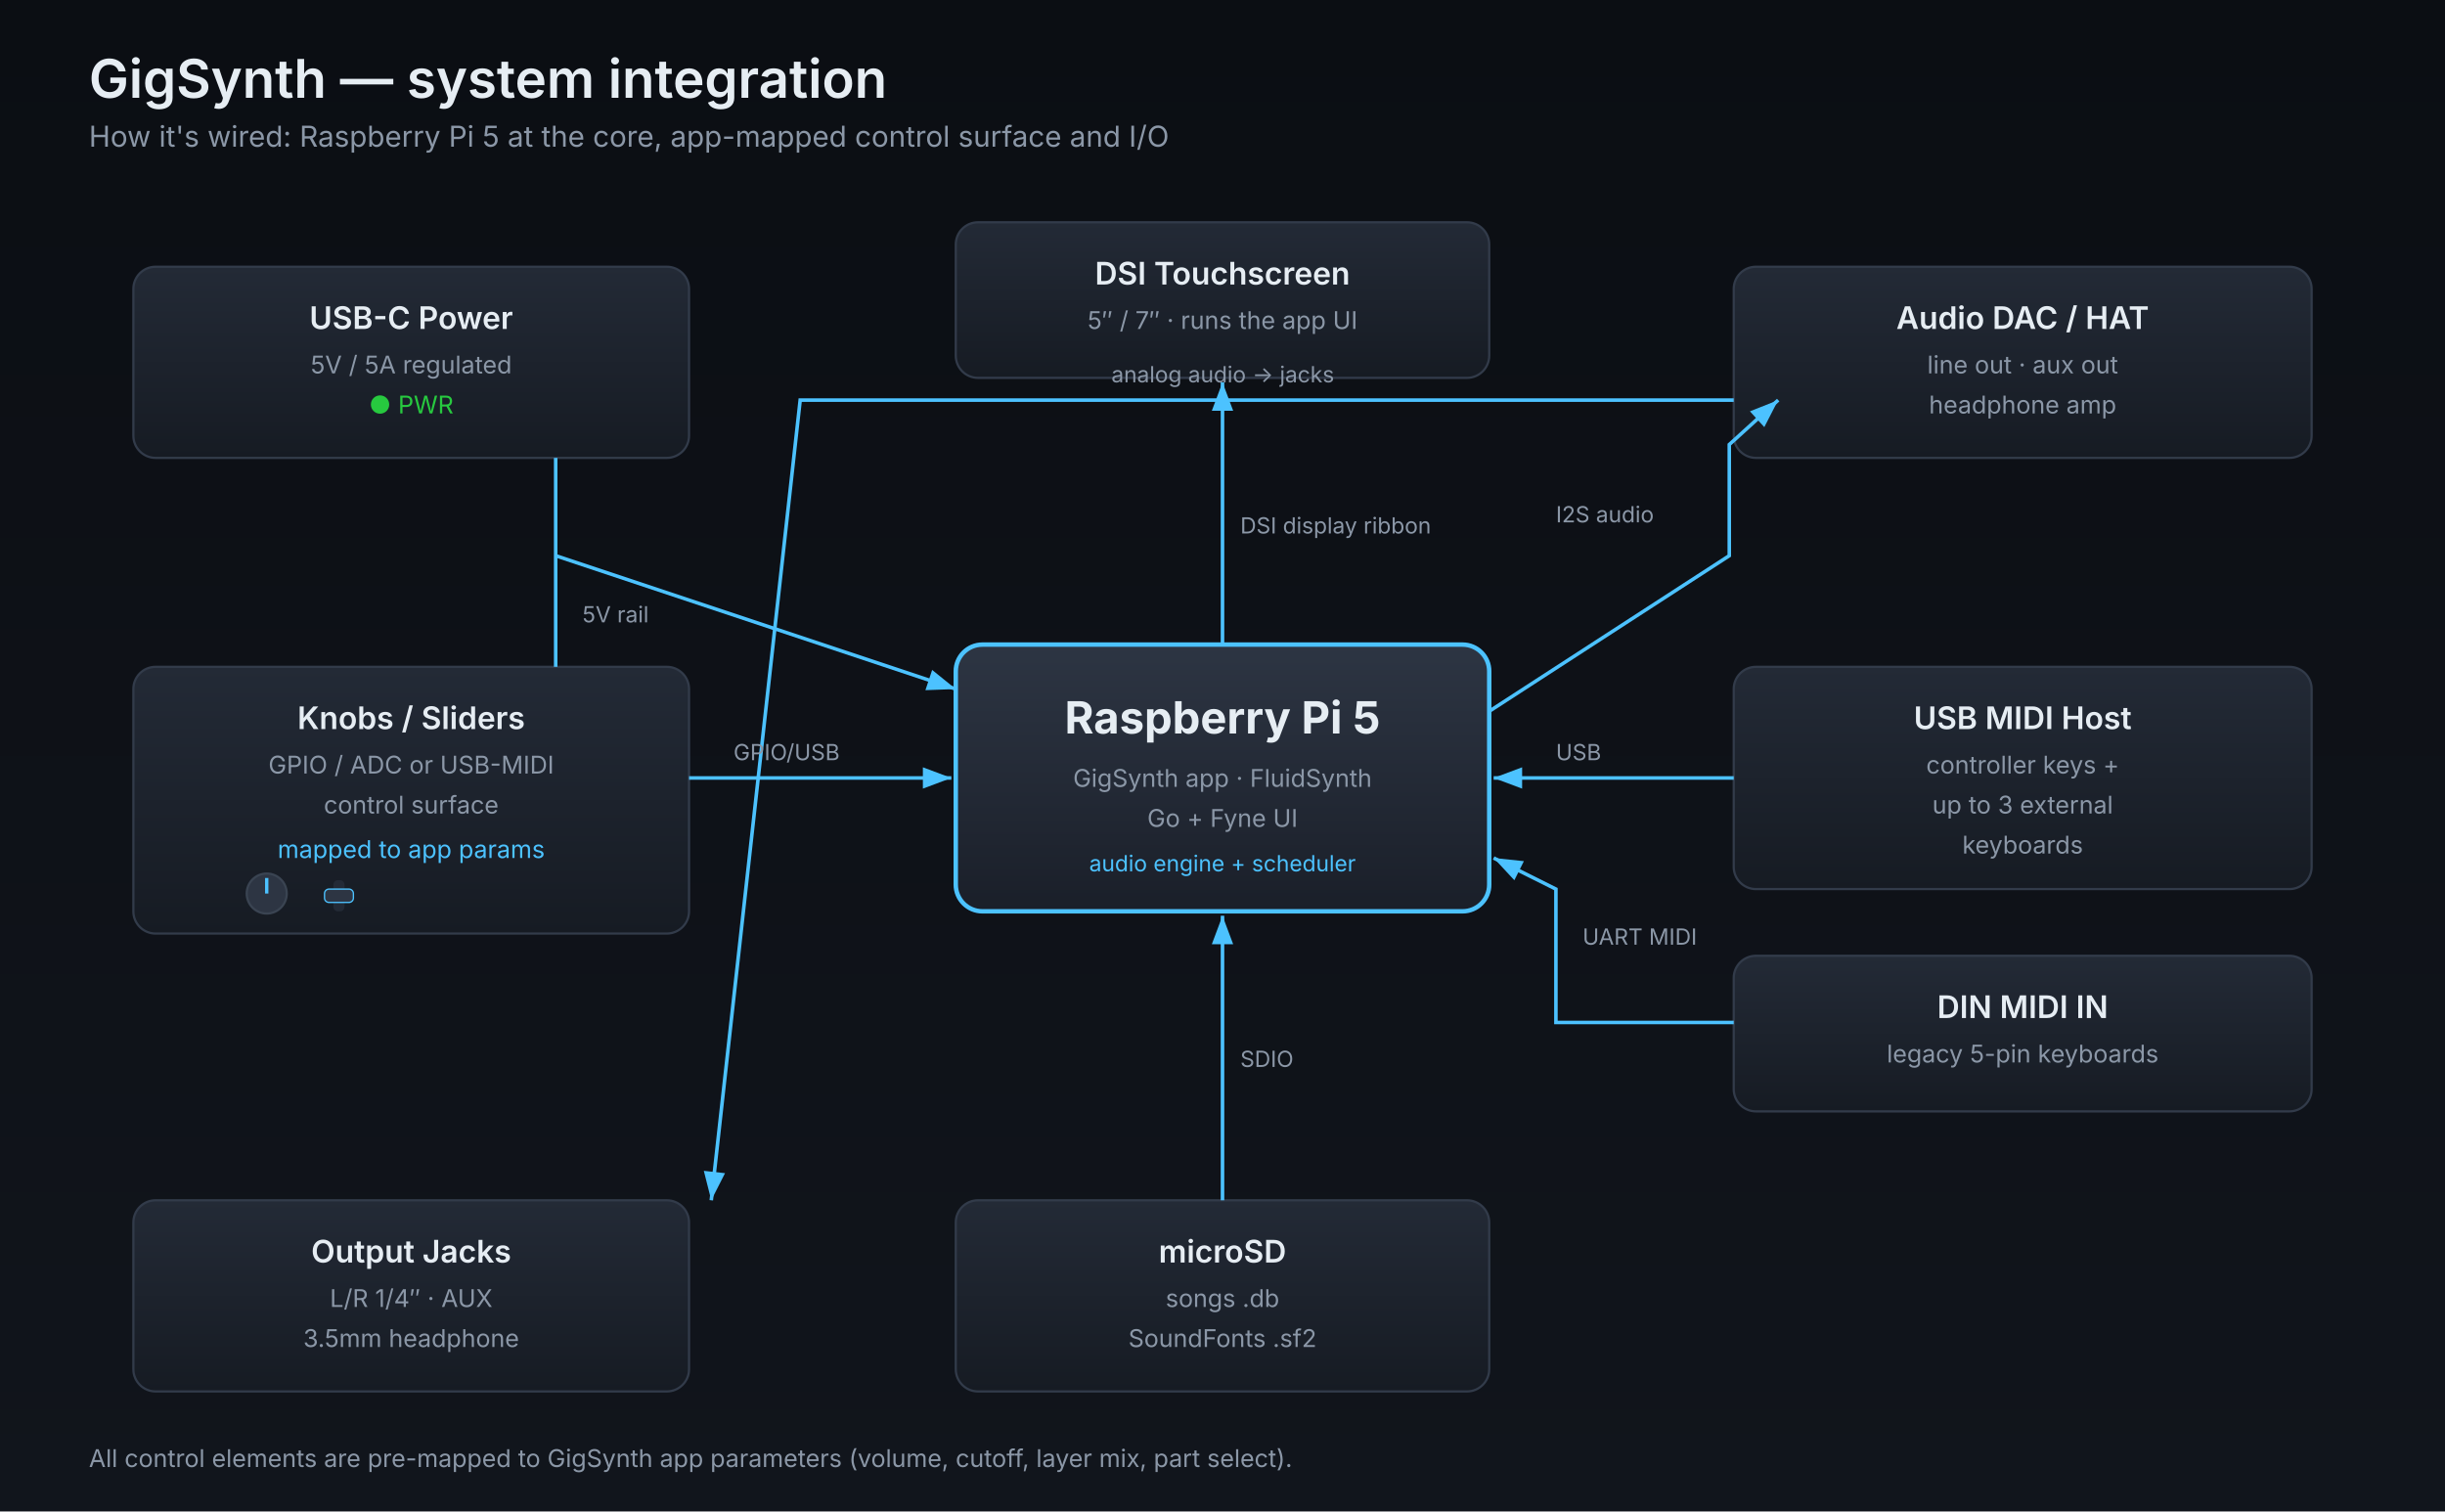
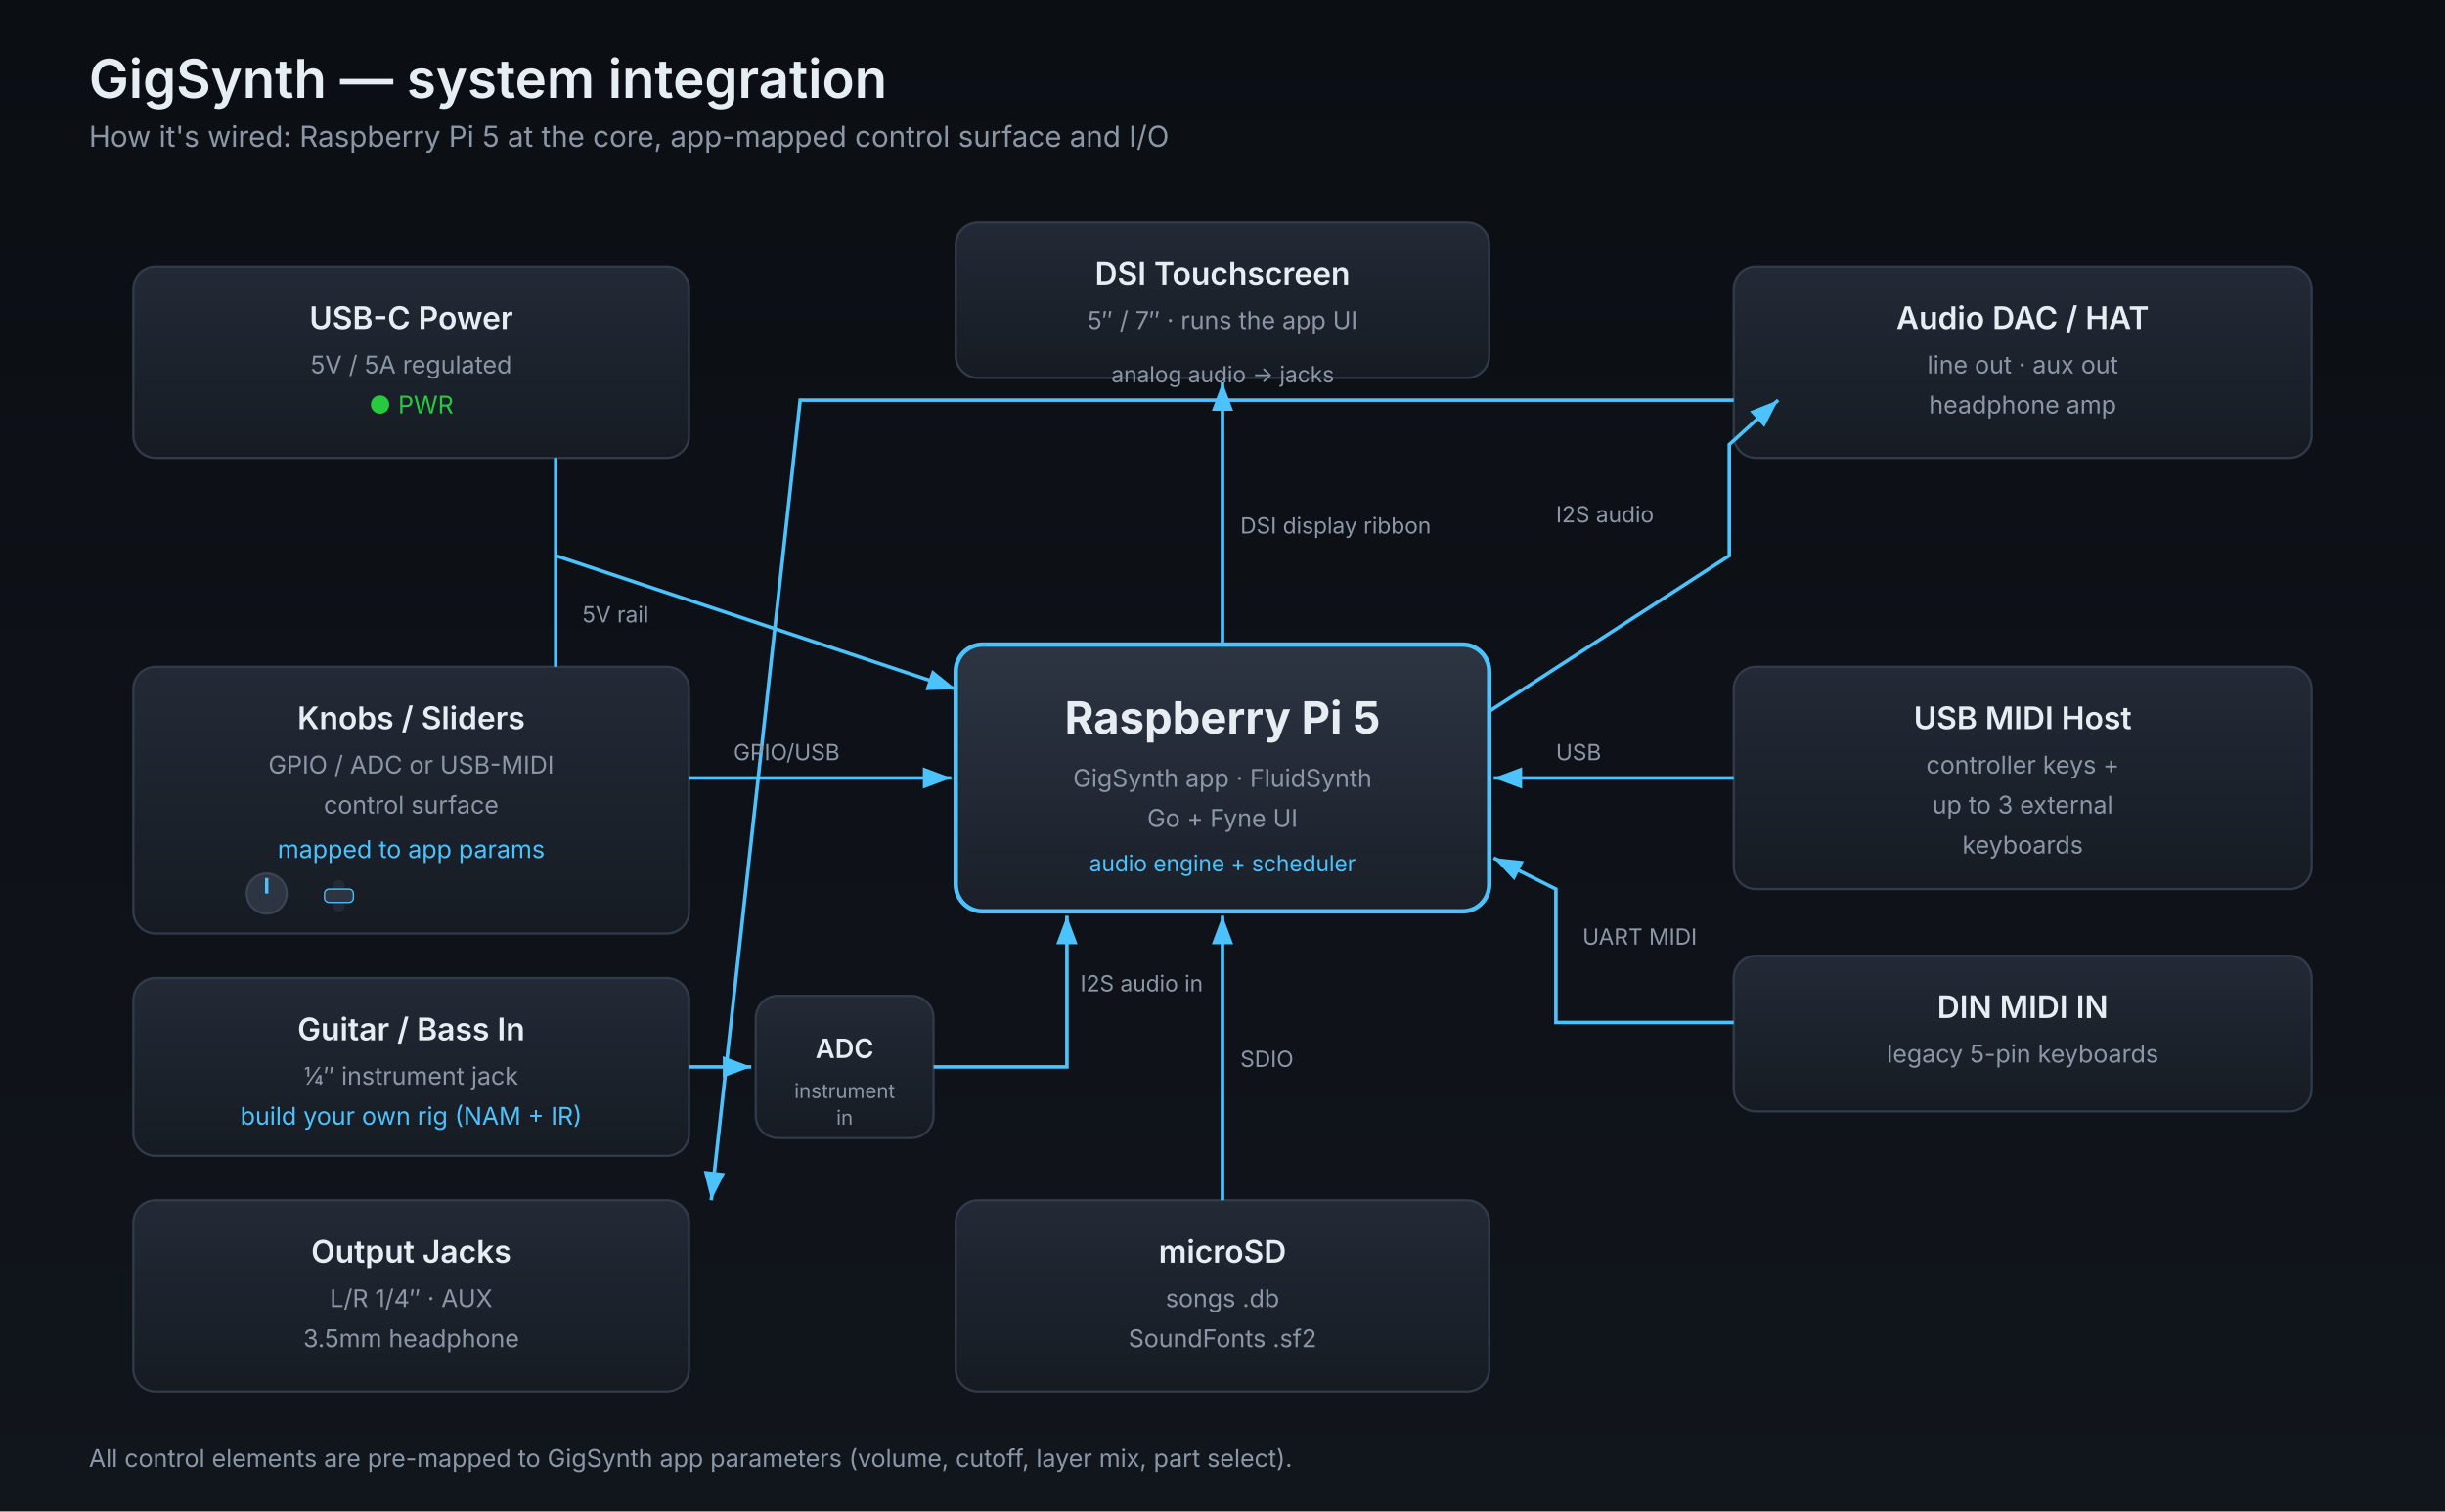
<svg xmlns="http://www.w3.org/2000/svg" width="1100" height="680" viewBox="0 0 1100 680" font-family="Inter, Segoe UI, Arial, sans-serif">
  <defs>
    <linearGradient id="bgI" x1="0" y1="0" x2="0" y2="1">
      <stop offset="0" stop-color="#0b0e13" />
      <stop offset="1" stop-color="#11151c" />
    </linearGradient>
    <linearGradient id="piBox" x1="0" y1="0" x2="0" y2="1">
      <stop offset="0" stop-color="#2d3543" />
      <stop offset="1" stop-color="#1a1f29" />
    </linearGradient>
    <linearGradient id="box" x1="0" y1="0" x2="0" y2="1">
      <stop offset="0" stop-color="#232a36" />
      <stop offset="1" stop-color="#161b23" />
    </linearGradient>
    <marker id="arrow" markerWidth="10" markerHeight="10" refX="8" refY="3" orient="auto" markerUnits="strokeWidth">
      <path d="M0,0 L8,3 L0,6 Z" fill="#4cc2ff" />
    </marker>
  </defs>
  <rect width="1100" height="680" fill="url(#bgI)" />
  <text x="40" y="44" fill="#e6edf3" font-size="24" font-weight="600">GigSynth — system integration</text>
  <text x="40" y="66" fill="#8b97a7" font-size="13">How it's wired: Raspberry Pi 5 at the core, app-mapped control surface and I/O</text>
  <rect x="430" y="290" width="240" height="120" rx="12" fill="url(#piBox)" stroke="#4cc2ff" stroke-width="2" />
  <text x="550" y="330" fill="#e6edf3" font-size="20" font-weight="700" text-anchor="middle">Raspberry Pi 5</text>
  <text x="550" y="354" fill="#8b97a7" font-size="11" text-anchor="middle">GigSynth app · FluidSynth</text>
  <text x="550" y="372" fill="#8b97a7" font-size="11" text-anchor="middle">Go + Fyne UI</text>
  <text x="550" y="392" fill="#4cc2ff" font-size="10" text-anchor="middle">audio engine + scheduler</text>
  <g>
    <rect x="430" y="100" width="240" height="70" rx="10" fill="url(#box)" stroke="#323b4a" />
    <text x="550" y="128" fill="#e6edf3" font-size="14" font-weight="600" text-anchor="middle">DSI Touchscreen</text>
    <text x="550" y="148" fill="#8b97a7" font-size="11" text-anchor="middle">5″ / 7″ · runs the app UI</text>
  </g>
  <g>
    <rect x="780" y="120" width="260" height="86" rx="10" fill="url(#box)" stroke="#323b4a" />
    <text x="910" y="148" fill="#e6edf3" font-size="14" font-weight="600" text-anchor="middle">Audio DAC / HAT</text>
    <text x="910" y="168" fill="#8b97a7" font-size="11" text-anchor="middle">line out · aux out</text>
    <text x="910" y="186" fill="#8b97a7" font-size="11" text-anchor="middle">headphone amp</text>
  </g>
  <g>
    <rect x="780" y="300" width="260" height="100" rx="10" fill="url(#box)" stroke="#323b4a" />
    <text x="910" y="328" fill="#e6edf3" font-size="14" font-weight="600" text-anchor="middle">USB MIDI Host</text>
    <text x="910" y="348" fill="#8b97a7" font-size="11" text-anchor="middle">controller keys +</text>
    <text x="910" y="366" fill="#8b97a7" font-size="11" text-anchor="middle">up to 3 external</text>
    <text x="910" y="384" fill="#8b97a7" font-size="11" text-anchor="middle">keyboards</text>
  </g>
  <g>
    <rect x="780" y="430" width="260" height="70" rx="10" fill="url(#box)" stroke="#323b4a" />
    <text x="910" y="458" fill="#e6edf3" font-size="14" font-weight="600" text-anchor="middle">DIN MIDI IN</text>
    <text x="910" y="478" fill="#8b97a7" font-size="11" text-anchor="middle">legacy 5-pin keyboards</text>
  </g>
  <g>
    <rect x="430" y="540" width="240" height="86" rx="10" fill="url(#box)" stroke="#323b4a" />
    <text x="550" y="568" fill="#e6edf3" font-size="14" font-weight="600" text-anchor="middle">microSD</text>
    <text x="550" y="588" fill="#8b97a7" font-size="11" text-anchor="middle">songs .db</text>
    <text x="550" y="606" fill="#8b97a7" font-size="11" text-anchor="middle">SoundFonts .sf2</text>
  </g>
  <g>
    <rect x="60" y="120" width="250" height="86" rx="10" fill="url(#box)" stroke="#323b4a" />
    <text x="185" y="148" fill="#e6edf3" font-size="14" font-weight="600" text-anchor="middle">USB-C Power</text>
    <text x="185" y="168" fill="#8b97a7" font-size="11" text-anchor="middle">5V / 5A regulated</text>
    <text x="185" y="186" fill="#27c93f" font-size="11" text-anchor="middle">● PWR</text>
  </g>
  <g>
    <rect x="60" y="300" width="250" height="120" rx="10" fill="url(#box)" stroke="#323b4a" />
    <text x="185" y="328" fill="#e6edf3" font-size="14" font-weight="600" text-anchor="middle">Knobs / Sliders</text>
    <text x="185" y="348" fill="#8b97a7" font-size="11" text-anchor="middle">GPIO / ADC or USB-MIDI</text>
    <text x="185" y="366" fill="#8b97a7" font-size="11" text-anchor="middle">control surface</text>
    <text x="185" y="386" fill="#4cc2ff" font-size="11" text-anchor="middle">mapped to app params</text>
    <circle cx="120" cy="402" r="9" fill="#2d3543" stroke="#3a4452" />
    <line x1="120" y1="402" x2="120" y2="395" stroke="#4cc2ff" stroke-width="1.5" />
    <rect x="150" y="396" width="5" height="14" rx="2" fill="#232a36" />
    <rect x="146" y="400" width="13" height="6" rx="2" fill="#2d3543" stroke="#4cc2ff" stroke-width="0.6" />
  </g>
  <g>
    <rect x="60" y="540" width="250" height="86" rx="10" fill="url(#box)" stroke="#323b4a" />
    <text x="185" y="568" fill="#e6edf3" font-size="14" font-weight="600" text-anchor="middle">Output Jacks</text>
    <text x="185" y="588" fill="#8b97a7" font-size="11" text-anchor="middle">L/R 1/4″ · AUX</text>
    <text x="185" y="606" fill="#8b97a7" font-size="11" text-anchor="middle">3.5mm headphone</text>
  </g>
+   <g>
+     <rect x="60" y="440" width="250" height="80" rx="10" fill="url(#box)" stroke="#323b4a" />
+     <text x="185" y="468" fill="#e6edf3" font-size="14" font-weight="600" text-anchor="middle">Guitar / Bass In</text>
+     <text x="185" y="488" fill="#8b97a7" font-size="11" text-anchor="middle">¼″ instrument jack</text>
+     <text x="185" y="506" fill="#4cc2ff" font-size="11" text-anchor="middle">build your own rig (NAM + IR)</text>
+   </g>
+   <g>
+     <rect x="340" y="448" width="80" height="64" rx="10" fill="url(#box)" stroke="#323b4a" />
+     <text x="380" y="476" fill="#e6edf3" font-size="12" font-weight="600" text-anchor="middle">ADC</text>
+     <text x="380" y="494" fill="#8b97a7" font-size="9" text-anchor="middle">instrument</text>
+     <text x="380" y="506" fill="#8b97a7" font-size="9" text-anchor="middle">in</text>
+   </g>
  <g stroke="#4cc2ff" stroke-width="1.6" fill="none">
    <path d="M 550 290 L 550 172" marker-end="url(#arrow)" />
    <path d="M 670 320 L 778 250 L 778 200 L 800 180" marker-end="url(#arrow)" />
    <path d="M 780 350 L 672 350" marker-end="url(#arrow)" />
    <path d="M 780 460 L 700 460 L 700 400 L 672 386" marker-end="url(#arrow)" />
    <path d="M 550 540 L 550 412" marker-end="url(#arrow)" />
    <path d="M 250 206 L 250 300 M 250 250 L 430 310" marker-end="url(#arrow)" />
    <path d="M 310 350 L 428 350" marker-end="url(#arrow)" />
    <path d="M 780 180 L 360 180 L 320 540" marker-end="url(#arrow)" />
+     <path d="M 310 480 L 338 480" marker-end="url(#arrow)" />
+     <path d="M 420 480 L 480 480 L 480 412" marker-end="url(#arrow)" />
  </g>
  <g fill="#8b97a7" font-size="10">
    <text x="558" y="240">DSI display ribbon</text>
    <text x="700" y="235">I2S audio</text>
    <text x="700" y="342">USB</text>
    <text x="712" y="425">UART MIDI</text>
    <text x="558" y="480">SDIO</text>
    <text x="262" y="280">5V rail</text>
    <text x="330" y="342">GPIO/USB</text>
    <text x="500" y="172">analog audio → jacks</text>
+     <text x="486" y="446">I2S audio in</text>
  </g>
  <text x="40" y="660" fill="#8b97a7" font-size="11">All control elements are pre-mapped to GigSynth app parameters (volume, cutoff, layer mix, part select).</text>
</svg>
